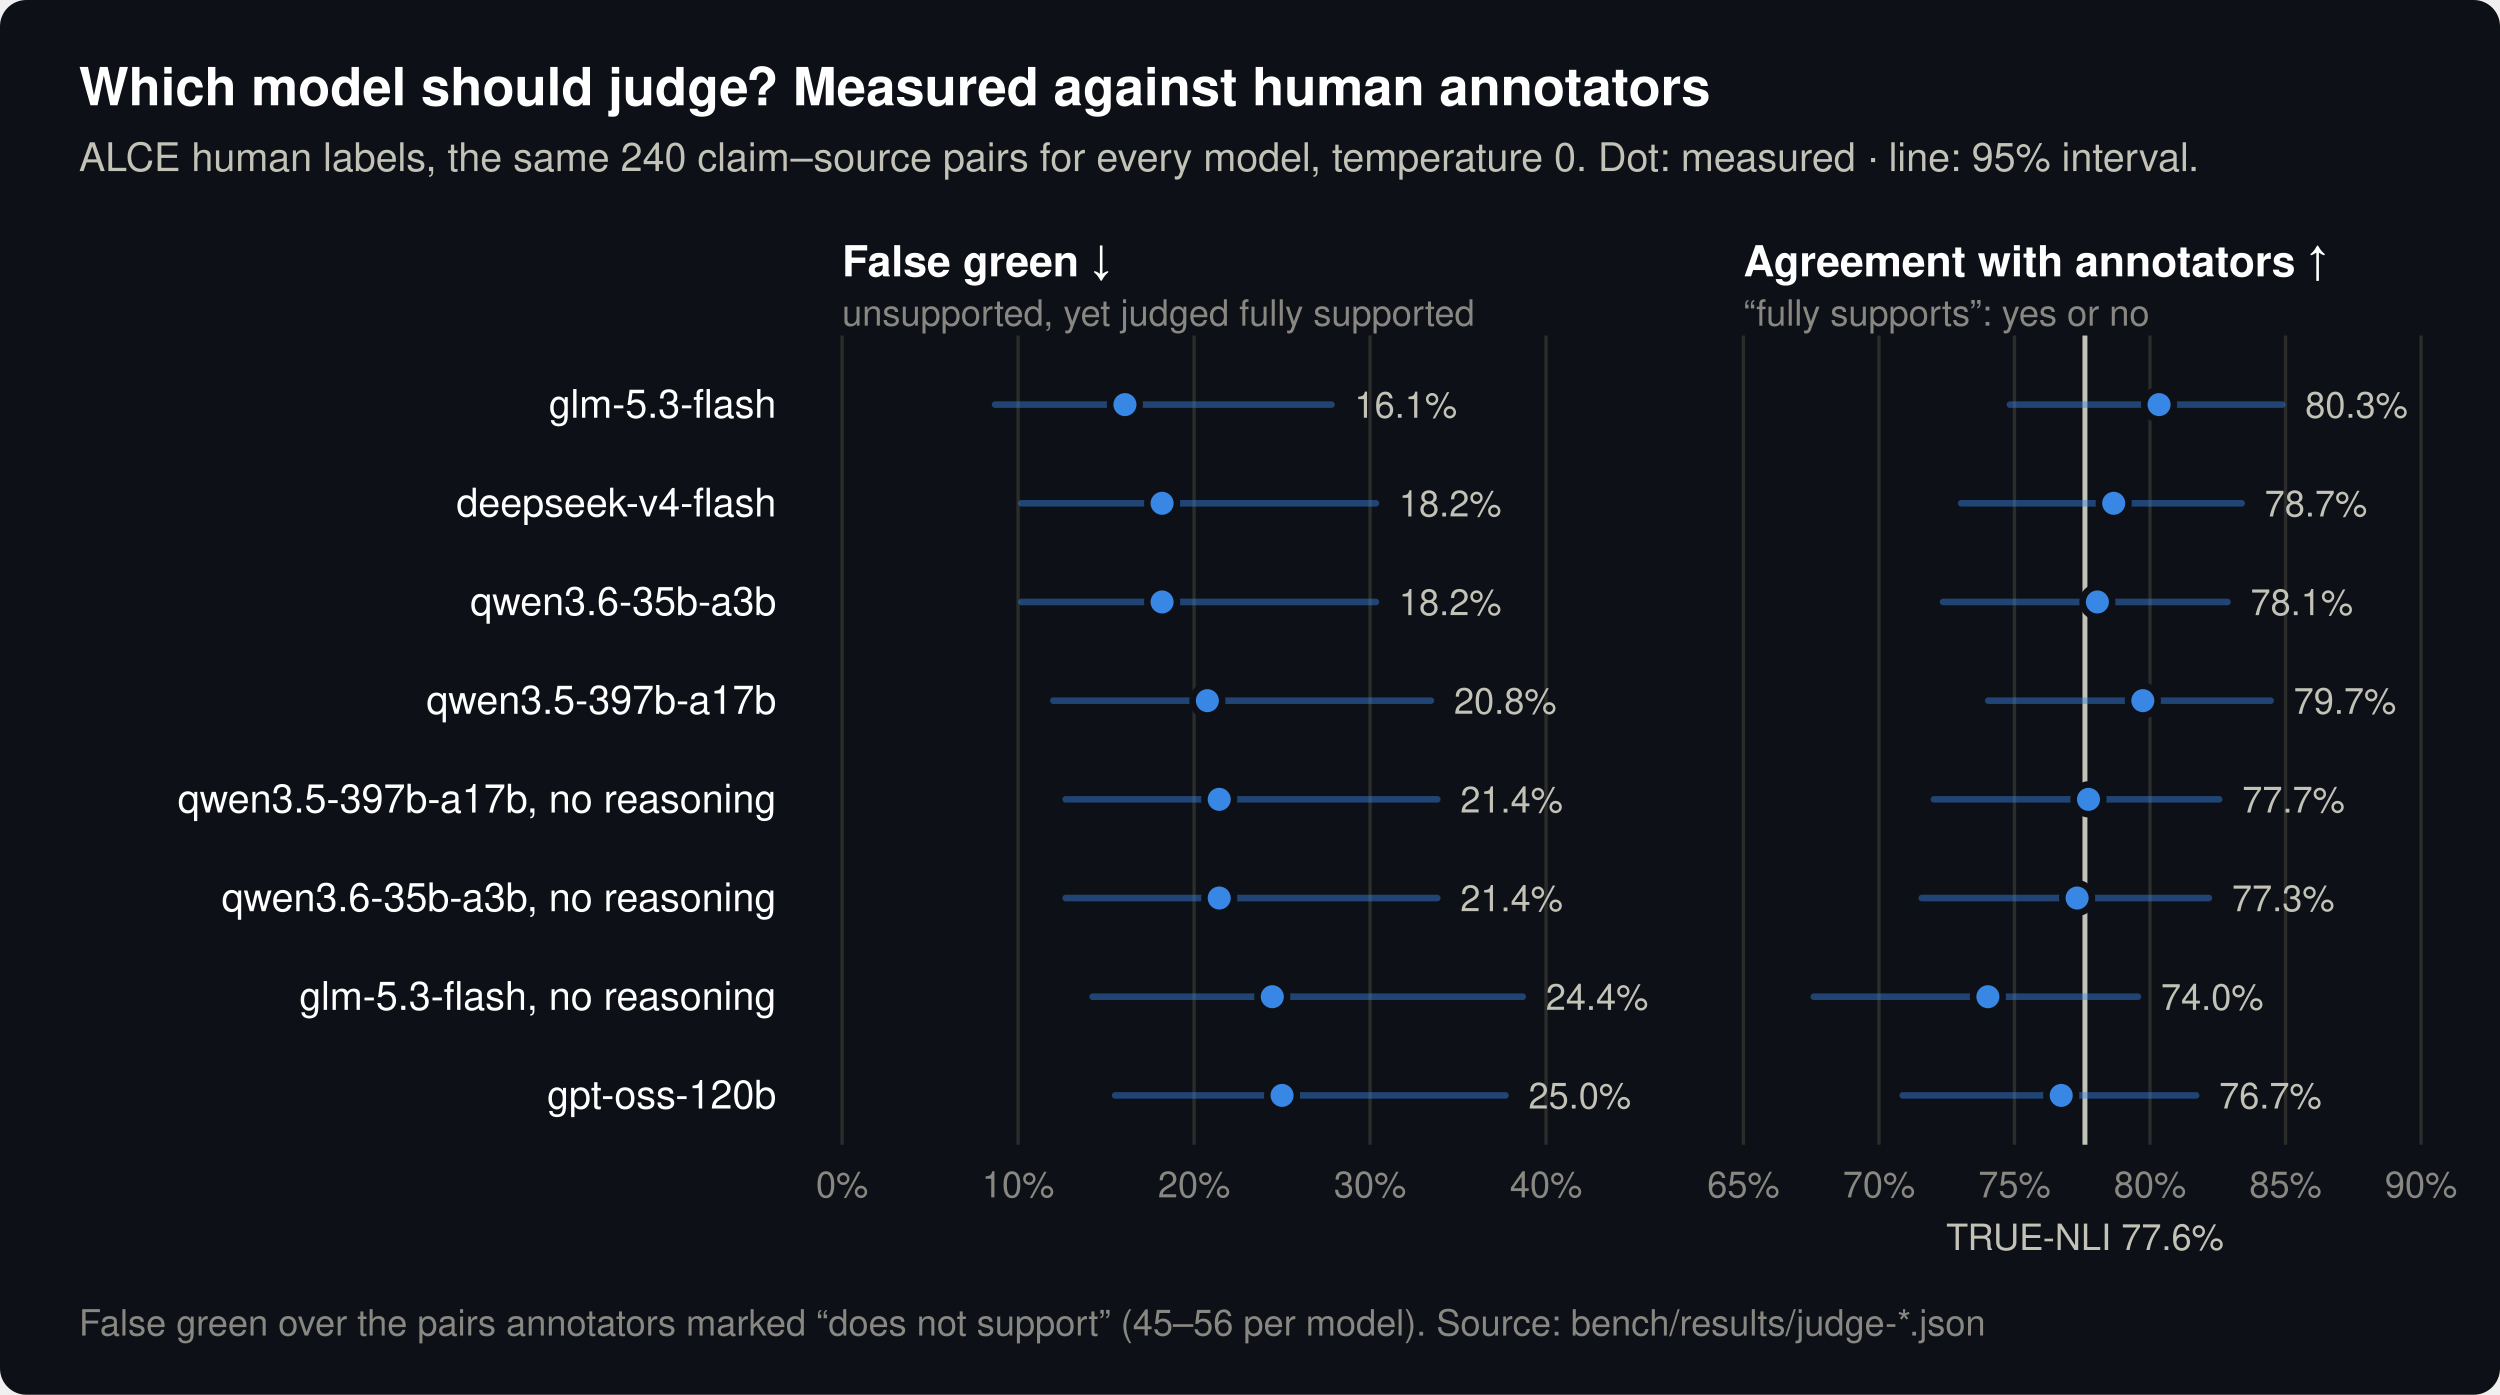
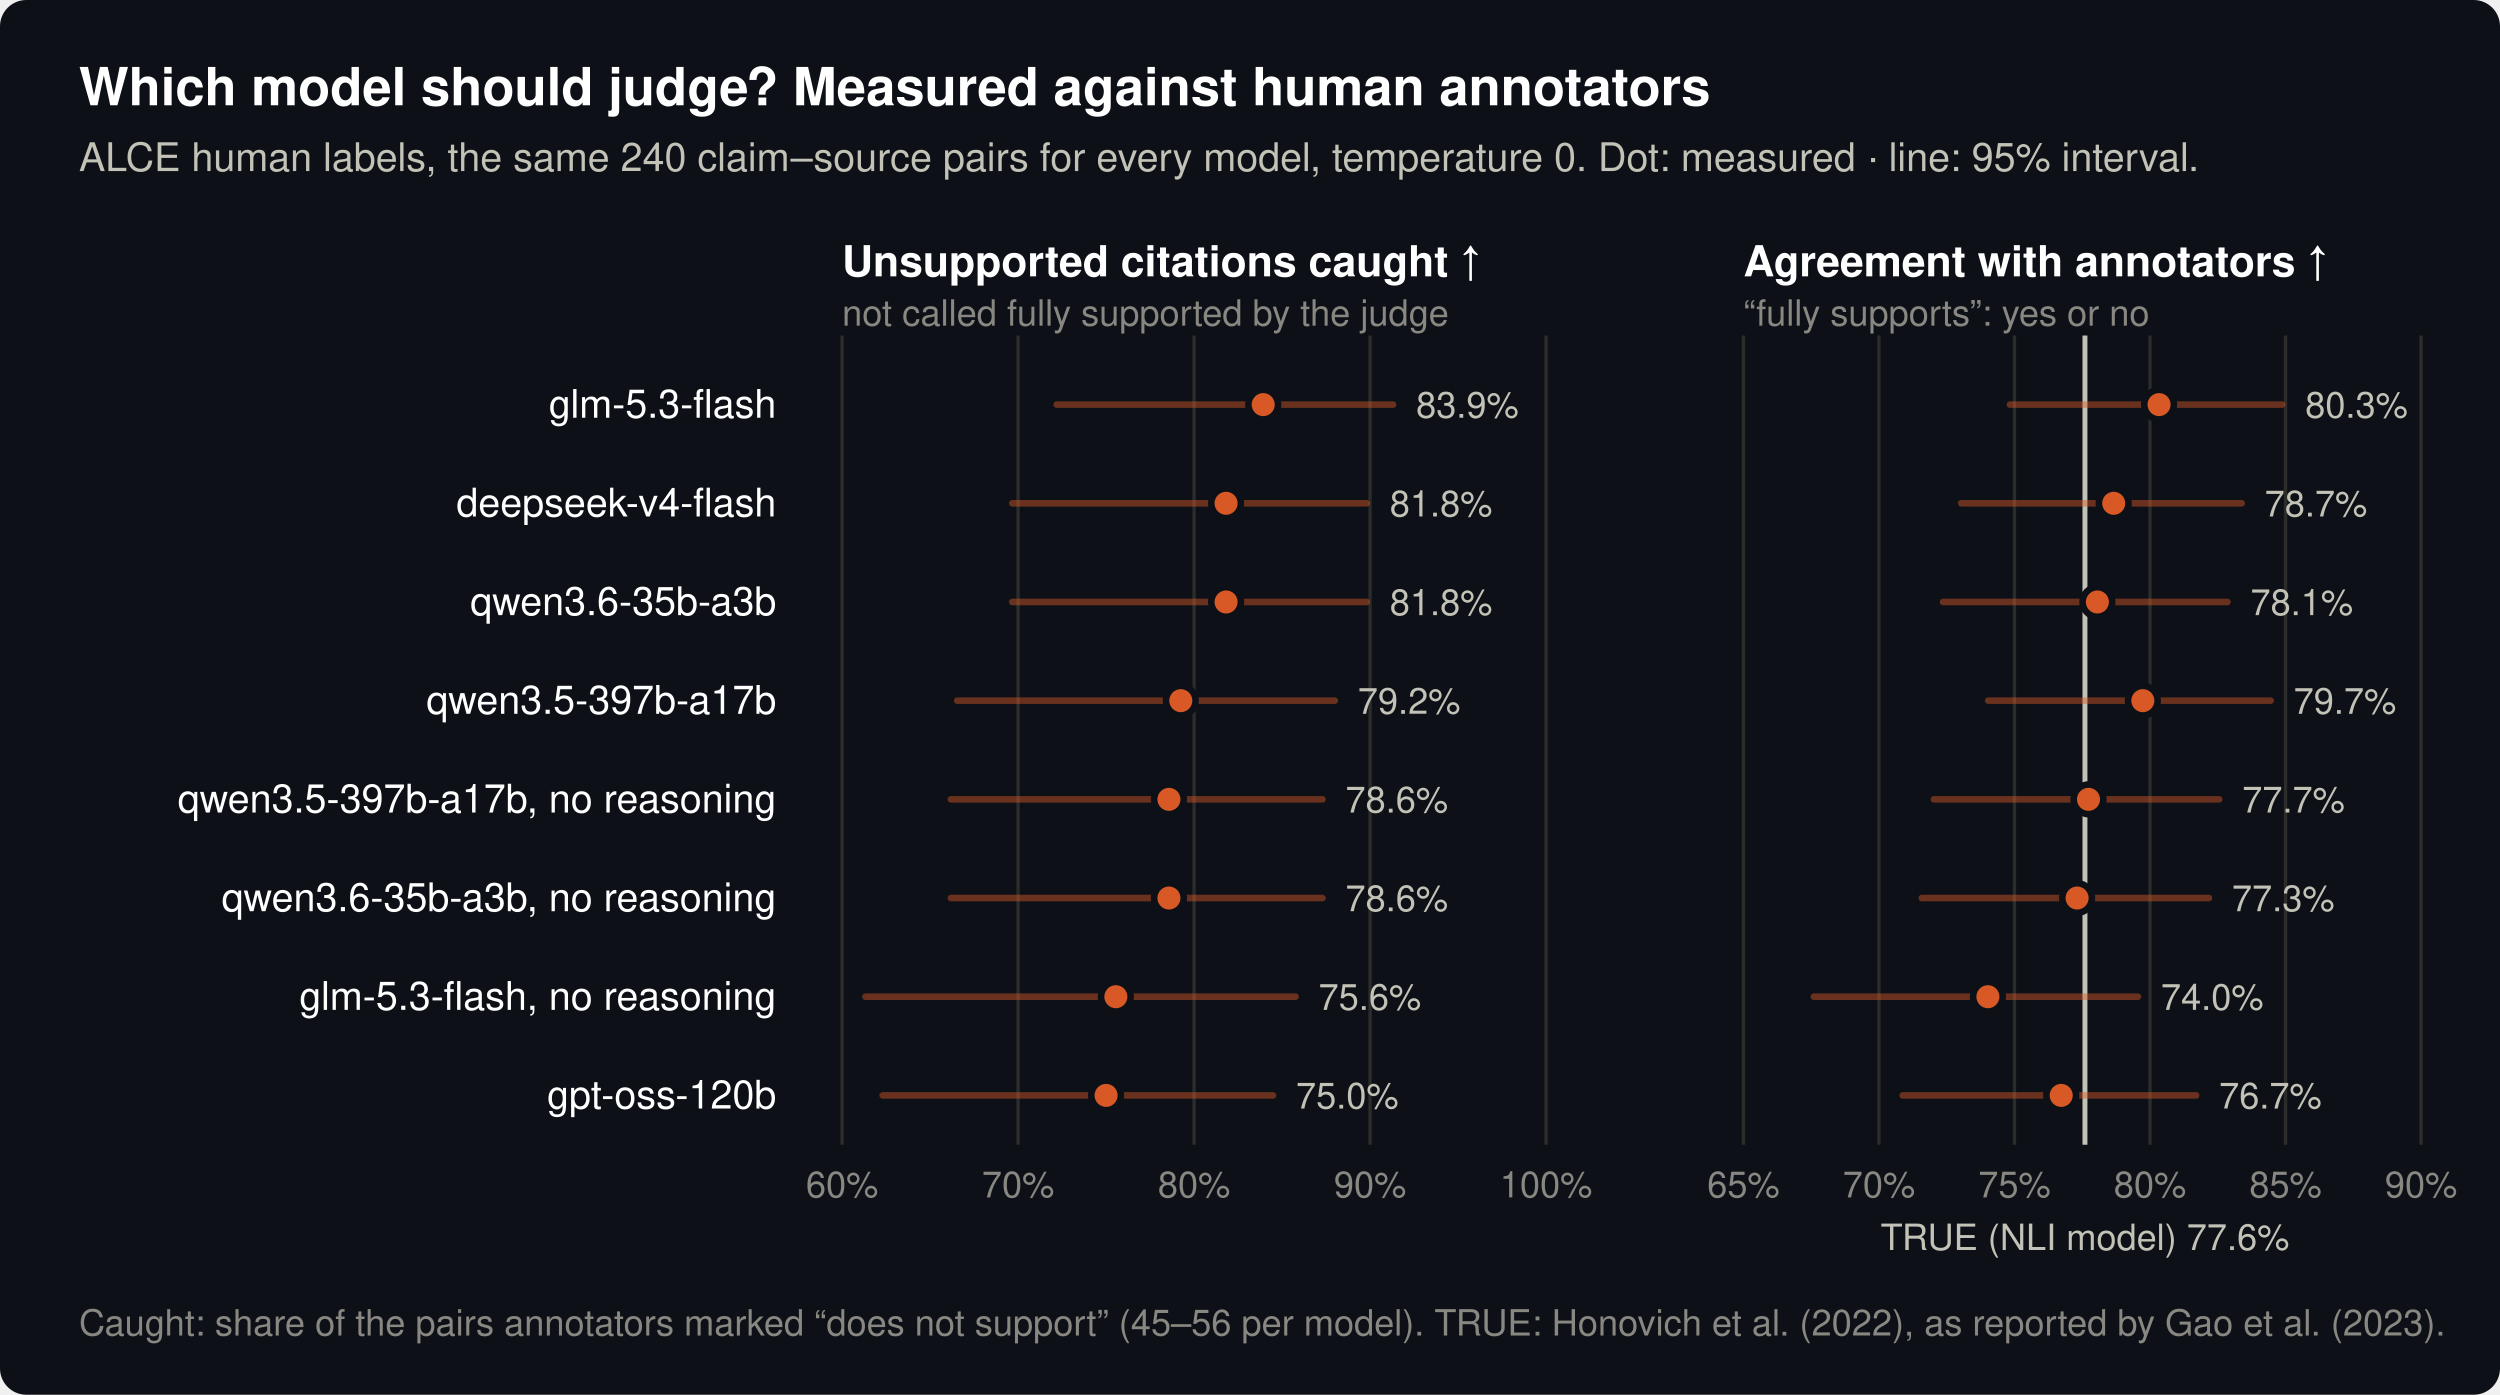
<svg xmlns="http://www.w3.org/2000/svg" width="760" height="424" viewBox="0 0 760 424" role="img" aria-label="Judge models compared against human annotators" font-family="system-ui, -apple-system, &quot;Segoe UI&quot;, Helvetica, Arial, sans-serif">
  <rect width="760" height="424" rx="8" fill="#0d1117" />
  <text x="24" y="32" font-size="16" font-weight="600" fill="#ffffff" text-anchor="start">Which model should judge? Measured against human annotators</text>
  <text x="24" y="52" font-size="12" font-weight="400" fill="#c3c2b7" text-anchor="start">ALCE human labels, the same 240 claim–source pairs for every model, temperature 0. Dot: measured · line: 95% interval.</text>
-   <text x="256" y="84" font-size="13" font-weight="600" fill="#ffffff" text-anchor="start">False green ↓</text>
-   <text x="256" y="99" font-size="11" font-weight="400" fill="#898781" text-anchor="start">unsupported, yet judged fully supported</text>
+   <text x="256" y="84" font-size="13" font-weight="600" fill="#ffffff" text-anchor="start">Unsupported citations caught ↑</text>
+   <text x="256" y="99" font-size="11" font-weight="400" fill="#898781" text-anchor="start">not called fully supported by the judge</text>
  <text x="530" y="84" font-size="13" font-weight="600" fill="#ffffff" text-anchor="start">Agreement with annotators ↑</text>
  <text x="530" y="99" font-size="11" font-weight="400" fill="#898781" text-anchor="start">“fully supports”: yes or no</text>
  <line x1="256" y1="102" x2="256" y2="348" stroke="#2c2c2a" stroke-width="1" />
-   <text x="256" y="364" font-size="11" font-weight="400" fill="#898781" text-anchor="middle" font-variant-numeric="tabular-nums">0%</text>
+   <text x="256" y="364" font-size="11" font-weight="400" fill="#898781" text-anchor="middle" font-variant-numeric="tabular-nums">60%</text>
  <line x1="309.5" y1="102" x2="309.5" y2="348" stroke="#2c2c2a" stroke-width="1" />
-   <text x="309.5" y="364" font-size="11" font-weight="400" fill="#898781" text-anchor="middle" font-variant-numeric="tabular-nums">10%</text>
+   <text x="309.5" y="364" font-size="11" font-weight="400" fill="#898781" text-anchor="middle" font-variant-numeric="tabular-nums">70%</text>
  <line x1="363" y1="102" x2="363" y2="348" stroke="#2c2c2a" stroke-width="1" />
-   <text x="363" y="364" font-size="11" font-weight="400" fill="#898781" text-anchor="middle" font-variant-numeric="tabular-nums">20%</text>
+   <text x="363" y="364" font-size="11" font-weight="400" fill="#898781" text-anchor="middle" font-variant-numeric="tabular-nums">80%</text>
  <line x1="416.5" y1="102" x2="416.5" y2="348" stroke="#2c2c2a" stroke-width="1" />
-   <text x="416.5" y="364" font-size="11" font-weight="400" fill="#898781" text-anchor="middle" font-variant-numeric="tabular-nums">30%</text>
+   <text x="416.5" y="364" font-size="11" font-weight="400" fill="#898781" text-anchor="middle" font-variant-numeric="tabular-nums">90%</text>
  <line x1="470" y1="102" x2="470" y2="348" stroke="#2c2c2a" stroke-width="1" />
-   <text x="470" y="364" font-size="11" font-weight="400" fill="#898781" text-anchor="middle" font-variant-numeric="tabular-nums">40%</text>
+   <text x="470" y="364" font-size="11" font-weight="400" fill="#898781" text-anchor="middle" font-variant-numeric="tabular-nums">100%</text>
  <line x1="530" y1="102" x2="530" y2="348" stroke="#2c2c2a" stroke-width="1" />
  <text x="530" y="364" font-size="11" font-weight="400" fill="#898781" text-anchor="middle" font-variant-numeric="tabular-nums">65%</text>
  <line x1="571.2" y1="102" x2="571.2" y2="348" stroke="#2c2c2a" stroke-width="1" />
  <text x="571.2" y="364" font-size="11" font-weight="400" fill="#898781" text-anchor="middle" font-variant-numeric="tabular-nums">70%</text>
  <line x1="612.4" y1="102" x2="612.4" y2="348" stroke="#2c2c2a" stroke-width="1" />
  <text x="612.4" y="364" font-size="11" font-weight="400" fill="#898781" text-anchor="middle" font-variant-numeric="tabular-nums">75%</text>
  <line x1="653.6" y1="102" x2="653.6" y2="348" stroke="#2c2c2a" stroke-width="1" />
  <text x="653.6" y="364" font-size="11" font-weight="400" fill="#898781" text-anchor="middle" font-variant-numeric="tabular-nums">80%</text>
  <line x1="694.8" y1="102" x2="694.8" y2="348" stroke="#2c2c2a" stroke-width="1" />
  <text x="694.8" y="364" font-size="11" font-weight="400" fill="#898781" text-anchor="middle" font-variant-numeric="tabular-nums">85%</text>
  <line x1="736" y1="102" x2="736" y2="348" stroke="#2c2c2a" stroke-width="1" />
  <text x="736" y="364" font-size="11" font-weight="400" fill="#898781" text-anchor="middle" font-variant-numeric="tabular-nums">90%</text>
  <line x1="633.824" y1="102" x2="633.824" y2="348" stroke="#c3c2b7" stroke-width="1.5" />
-   <text x="633.824" y="380" font-size="11" font-weight="400" fill="#c3c2b7" text-anchor="middle">TRUE-NLI 77.6%</text>
+   <text x="633.824" y="380" font-size="11" font-weight="400" fill="#c3c2b7" text-anchor="middle">TRUE (NLI model) 77.6%</text>
  <text x="236" y="127" font-size="12" font-weight="400" fill="#ffffff" text-anchor="end">glm-5.3-flash</text>
-   <line x1="302.505" y1="123" x2="404.765" y2="123" stroke="#3987e5" stroke-opacity="0.45" stroke-width="2" stroke-linecap="round" />
-   <circle cx="341.982" cy="123" r="4.5" fill="#3987e5" stroke="#0d1117" stroke-width="2" />
-   <text x="411.765" y="127" font-size="11" font-weight="400" fill="#c3c2b7" text-anchor="start" font-variant-numeric="tabular-nums">16.1%</text>
-   <line x1="611.022" y1="123" x2="693.786" y2="123" stroke="#3987e5" stroke-opacity="0.45" stroke-width="2" stroke-linecap="round" />
-   <circle cx="656.358" cy="123" r="4.5" fill="#3987e5" stroke="#0d1117" stroke-width="2" />
+   <line x1="321.235" y1="123" x2="423.495" y2="123" stroke="#d95926" stroke-opacity="0.45" stroke-width="2" stroke-linecap="round" />
+   <circle cx="384.018" cy="123" r="4.5" fill="#d95926" stroke="#0d1117" stroke-width="2" />
+   <text x="430.495" y="127" font-size="11" font-weight="400" fill="#c3c2b7" text-anchor="start" font-variant-numeric="tabular-nums">83.9%</text>
+   <line x1="611.022" y1="123" x2="693.786" y2="123" stroke="#d95926" stroke-opacity="0.45" stroke-width="2" stroke-linecap="round" />
+   <circle cx="656.358" cy="123" r="4.5" fill="#d95926" stroke="#0d1117" stroke-width="2" />
  <text x="700.786" y="127" font-size="11" font-weight="400" fill="#c3c2b7" text-anchor="start" font-variant-numeric="tabular-nums">80.3%</text>
  <text x="236" y="157" font-size="12" font-weight="400" fill="#ffffff" text-anchor="end">deepseek-v4-flash</text>
-   <line x1="310.503" y1="153" x2="418.269" y2="153" stroke="#3987e5" stroke-opacity="0.45" stroke-width="2" stroke-linecap="round" />
-   <circle cx="353.273" cy="153" r="4.5" fill="#3987e5" stroke="#0d1117" stroke-width="2" />
-   <text x="425.269" y="157" font-size="11" font-weight="400" fill="#c3c2b7" text-anchor="start" font-variant-numeric="tabular-nums">18.2%</text>
-   <line x1="596.207" y1="153" x2="681.456" y2="153" stroke="#3987e5" stroke-opacity="0.45" stroke-width="2" stroke-linecap="round" />
-   <circle cx="642.567" cy="153" r="4.5" fill="#3987e5" stroke="#0d1117" stroke-width="2" />
+   <line x1="307.731" y1="153" x2="415.497" y2="153" stroke="#d95926" stroke-opacity="0.45" stroke-width="2" stroke-linecap="round" />
+   <circle cx="372.727" cy="153" r="4.5" fill="#d95926" stroke="#0d1117" stroke-width="2" />
+   <text x="422.497" y="157" font-size="11" font-weight="400" fill="#c3c2b7" text-anchor="start" font-variant-numeric="tabular-nums">81.8%</text>
+   <line x1="596.207" y1="153" x2="681.456" y2="153" stroke="#d95926" stroke-opacity="0.45" stroke-width="2" stroke-linecap="round" />
+   <circle cx="642.567" cy="153" r="4.5" fill="#d95926" stroke="#0d1117" stroke-width="2" />
  <text x="688.456" y="157" font-size="11" font-weight="400" fill="#c3c2b7" text-anchor="start" font-variant-numeric="tabular-nums">78.7%</text>
  <text x="236" y="187" font-size="12" font-weight="400" fill="#ffffff" text-anchor="end">qwen3.6-35b-a3b</text>
-   <line x1="310.503" y1="183" x2="418.269" y2="183" stroke="#3987e5" stroke-opacity="0.45" stroke-width="2" stroke-linecap="round" />
-   <circle cx="353.273" cy="183" r="4.5" fill="#3987e5" stroke="#0d1117" stroke-width="2" />
-   <text x="425.269" y="187" font-size="11" font-weight="400" fill="#c3c2b7" text-anchor="start" font-variant-numeric="tabular-nums">18.2%</text>
-   <line x1="590.693" y1="183" x2="677.145" y2="183" stroke="#3987e5" stroke-opacity="0.45" stroke-width="2" stroke-linecap="round" />
-   <circle cx="637.607" cy="183" r="4.5" fill="#3987e5" stroke="#0d1117" stroke-width="2" />
+   <line x1="307.731" y1="183" x2="415.497" y2="183" stroke="#d95926" stroke-opacity="0.45" stroke-width="2" stroke-linecap="round" />
+   <circle cx="372.727" cy="183" r="4.5" fill="#d95926" stroke="#0d1117" stroke-width="2" />
+   <text x="422.497" y="187" font-size="11" font-weight="400" fill="#c3c2b7" text-anchor="start" font-variant-numeric="tabular-nums">81.8%</text>
+   <line x1="590.693" y1="183" x2="677.145" y2="183" stroke="#d95926" stroke-opacity="0.45" stroke-width="2" stroke-linecap="round" />
+   <circle cx="637.607" cy="183" r="4.5" fill="#d95926" stroke="#0d1117" stroke-width="2" />
  <text x="684.145" y="187" font-size="11" font-weight="400" fill="#c3c2b7" text-anchor="start" font-variant-numeric="tabular-nums">78.1%</text>
  <text x="236" y="217" font-size="12" font-weight="400" fill="#ffffff" text-anchor="end">qwen3.5-397b-a17b</text>
-   <line x1="320.224" y1="213" x2="435" y2="213" stroke="#3987e5" stroke-opacity="0.45" stroke-width="2" stroke-linecap="round" />
-   <circle cx="367.038" cy="213" r="4.5" fill="#3987e5" stroke="#0d1117" stroke-width="2" />
-   <text x="442" y="217" font-size="11" font-weight="400" fill="#c3c2b7" text-anchor="start" font-variant-numeric="tabular-nums">20.8%</text>
-   <line x1="604.422" y1="213" x2="690.267" y2="213" stroke="#3987e5" stroke-opacity="0.45" stroke-width="2" stroke-linecap="round" />
-   <circle cx="651.422" cy="213" r="4.5" fill="#3987e5" stroke="#0d1117" stroke-width="2" />
+   <line x1="291" y1="213" x2="405.776" y2="213" stroke="#d95926" stroke-opacity="0.45" stroke-width="2" stroke-linecap="round" />
+   <circle cx="358.962" cy="213" r="4.5" fill="#d95926" stroke="#0d1117" stroke-width="2" />
+   <text x="412.776" y="217" font-size="11" font-weight="400" fill="#c3c2b7" text-anchor="start" font-variant-numeric="tabular-nums">79.2%</text>
+   <line x1="604.422" y1="213" x2="690.267" y2="213" stroke="#d95926" stroke-opacity="0.45" stroke-width="2" stroke-linecap="round" />
+   <circle cx="651.422" cy="213" r="4.5" fill="#d95926" stroke="#0d1117" stroke-width="2" />
  <text x="697.267" y="217" font-size="11" font-weight="400" fill="#c3c2b7" text-anchor="start" font-variant-numeric="tabular-nums">79.7%</text>
  <text x="236" y="247" font-size="12" font-weight="400" fill="#ffffff" text-anchor="end">qwen3.5-397b-a17b, no reasoning</text>
-   <line x1="323.976" y1="243" x2="436.935" y2="243" stroke="#3987e5" stroke-opacity="0.45" stroke-width="2" stroke-linecap="round" />
-   <circle cx="370.643" cy="243" r="4.5" fill="#3987e5" stroke="#0d1117" stroke-width="2" />
-   <text x="443.935" y="247" font-size="11" font-weight="400" fill="#c3c2b7" text-anchor="start" font-variant-numeric="tabular-nums">21.4%</text>
-   <line x1="587.914" y1="243" x2="674.635" y2="243" stroke="#3987e5" stroke-opacity="0.45" stroke-width="2" stroke-linecap="round" />
-   <circle cx="634.904" cy="243" r="4.5" fill="#3987e5" stroke="#0d1117" stroke-width="2" />
+   <line x1="289.065" y1="243" x2="402.024" y2="243" stroke="#d95926" stroke-opacity="0.45" stroke-width="2" stroke-linecap="round" />
+   <circle cx="355.357" cy="243" r="4.5" fill="#d95926" stroke="#0d1117" stroke-width="2" />
+   <text x="409.024" y="247" font-size="11" font-weight="400" fill="#c3c2b7" text-anchor="start" font-variant-numeric="tabular-nums">78.6%</text>
+   <line x1="587.914" y1="243" x2="674.635" y2="243" stroke="#d95926" stroke-opacity="0.45" stroke-width="2" stroke-linecap="round" />
+   <circle cx="634.904" cy="243" r="4.5" fill="#d95926" stroke="#0d1117" stroke-width="2" />
  <text x="681.635" y="247" font-size="11" font-weight="400" fill="#c3c2b7" text-anchor="start" font-variant-numeric="tabular-nums">77.7%</text>
  <text x="236" y="277" font-size="12" font-weight="400" fill="#ffffff" text-anchor="end">qwen3.6-35b-a3b, no reasoning</text>
-   <line x1="323.976" y1="273" x2="436.935" y2="273" stroke="#3987e5" stroke-opacity="0.45" stroke-width="2" stroke-linecap="round" />
-   <circle cx="370.643" cy="273" r="4.5" fill="#3987e5" stroke="#0d1117" stroke-width="2" />
-   <text x="443.935" y="277" font-size="11" font-weight="400" fill="#c3c2b7" text-anchor="start" font-variant-numeric="tabular-nums">21.4%</text>
-   <line x1="584.225" y1="273" x2="671.51" y2="273" stroke="#3987e5" stroke-opacity="0.45" stroke-width="2" stroke-linecap="round" />
-   <circle cx="631.442" cy="273" r="4.5" fill="#3987e5" stroke="#0d1117" stroke-width="2" />
+   <line x1="289.065" y1="273" x2="402.024" y2="273" stroke="#d95926" stroke-opacity="0.45" stroke-width="2" stroke-linecap="round" />
+   <circle cx="355.357" cy="273" r="4.5" fill="#d95926" stroke="#0d1117" stroke-width="2" />
+   <text x="409.024" y="277" font-size="11" font-weight="400" fill="#c3c2b7" text-anchor="start" font-variant-numeric="tabular-nums">78.6%</text>
+   <line x1="584.225" y1="273" x2="671.51" y2="273" stroke="#d95926" stroke-opacity="0.45" stroke-width="2" stroke-linecap="round" />
+   <circle cx="631.442" cy="273" r="4.5" fill="#d95926" stroke="#0d1117" stroke-width="2" />
  <text x="678.51" y="277" font-size="11" font-weight="400" fill="#c3c2b7" text-anchor="start" font-variant-numeric="tabular-nums">77.3%</text>
  <text x="236" y="307" font-size="12" font-weight="400" fill="#ffffff" text-anchor="end">glm-5.3-flash, no reasoning</text>
-   <line x1="332.159" y1="303" x2="462.904" y2="303" stroke="#3987e5" stroke-opacity="0.45" stroke-width="2" stroke-linecap="round" />
-   <circle cx="386.778" cy="303" r="4.5" fill="#3987e5" stroke="#0d1117" stroke-width="2" />
-   <text x="469.904" y="307" font-size="11" font-weight="400" fill="#c3c2b7" text-anchor="start" font-variant-numeric="tabular-nums">24.4%</text>
-   <line x1="551.401" y1="303" x2="649.926" y2="303" stroke="#3987e5" stroke-opacity="0.45" stroke-width="2" stroke-linecap="round" />
-   <circle cx="604.322" cy="303" r="4.5" fill="#3987e5" stroke="#0d1117" stroke-width="2" />
+   <line x1="263.096" y1="303" x2="393.841" y2="303" stroke="#d95926" stroke-opacity="0.45" stroke-width="2" stroke-linecap="round" />
+   <circle cx="339.222" cy="303" r="4.5" fill="#d95926" stroke="#0d1117" stroke-width="2" />
+   <text x="400.841" y="307" font-size="11" font-weight="400" fill="#c3c2b7" text-anchor="start" font-variant-numeric="tabular-nums">75.6%</text>
+   <line x1="551.401" y1="303" x2="649.926" y2="303" stroke="#d95926" stroke-opacity="0.45" stroke-width="2" stroke-linecap="round" />
+   <circle cx="604.322" cy="303" r="4.5" fill="#d95926" stroke="#0d1117" stroke-width="2" />
  <text x="656.926" y="307" font-size="11" font-weight="400" fill="#c3c2b7" text-anchor="start" font-variant-numeric="tabular-nums">74.0%</text>
  <text x="236" y="337" font-size="12" font-weight="400" fill="#ffffff" text-anchor="end">gpt-oss-120b</text>
-   <line x1="339.015" y1="333" x2="457.657" y2="333" stroke="#3987e5" stroke-opacity="0.45" stroke-width="2" stroke-linecap="round" />
-   <circle cx="389.75" cy="333" r="4.5" fill="#3987e5" stroke="#0d1117" stroke-width="2" />
-   <text x="464.657" y="337" font-size="11" font-weight="400" fill="#c3c2b7" text-anchor="start" font-variant-numeric="tabular-nums">25.0%</text>
-   <line x1="578.434" y1="333" x2="667.606" y2="333" stroke="#3987e5" stroke-opacity="0.45" stroke-width="2" stroke-linecap="round" />
-   <circle cx="626.607" cy="333" r="4.5" fill="#3987e5" stroke="#0d1117" stroke-width="2" />
+   <line x1="268.343" y1="333" x2="386.985" y2="333" stroke="#d95926" stroke-opacity="0.45" stroke-width="2" stroke-linecap="round" />
+   <circle cx="336.25" cy="333" r="4.5" fill="#d95926" stroke="#0d1117" stroke-width="2" />
+   <text x="393.985" y="337" font-size="11" font-weight="400" fill="#c3c2b7" text-anchor="start" font-variant-numeric="tabular-nums">75.0%</text>
+   <line x1="578.434" y1="333" x2="667.606" y2="333" stroke="#d95926" stroke-opacity="0.45" stroke-width="2" stroke-linecap="round" />
+   <circle cx="626.607" cy="333" r="4.5" fill="#d95926" stroke="#0d1117" stroke-width="2" />
  <text x="674.606" y="337" font-size="11" font-weight="400" fill="#c3c2b7" text-anchor="start" font-variant-numeric="tabular-nums">76.7%</text>
-   <text x="24" y="406" font-size="11" font-weight="400" fill="#898781" text-anchor="start">False green over the pairs annotators marked “does not support” (45–56 per model). Source: bench/results/judge-*.json</text>
+   <text x="24" y="406" font-size="11" font-weight="400" fill="#898781" text-anchor="start">Caught: share of the pairs annotators marked “does not support” (45–56 per model). TRUE: Honovich et al. (2022), as reported by Gao et al. (2023).</text>
</svg>
